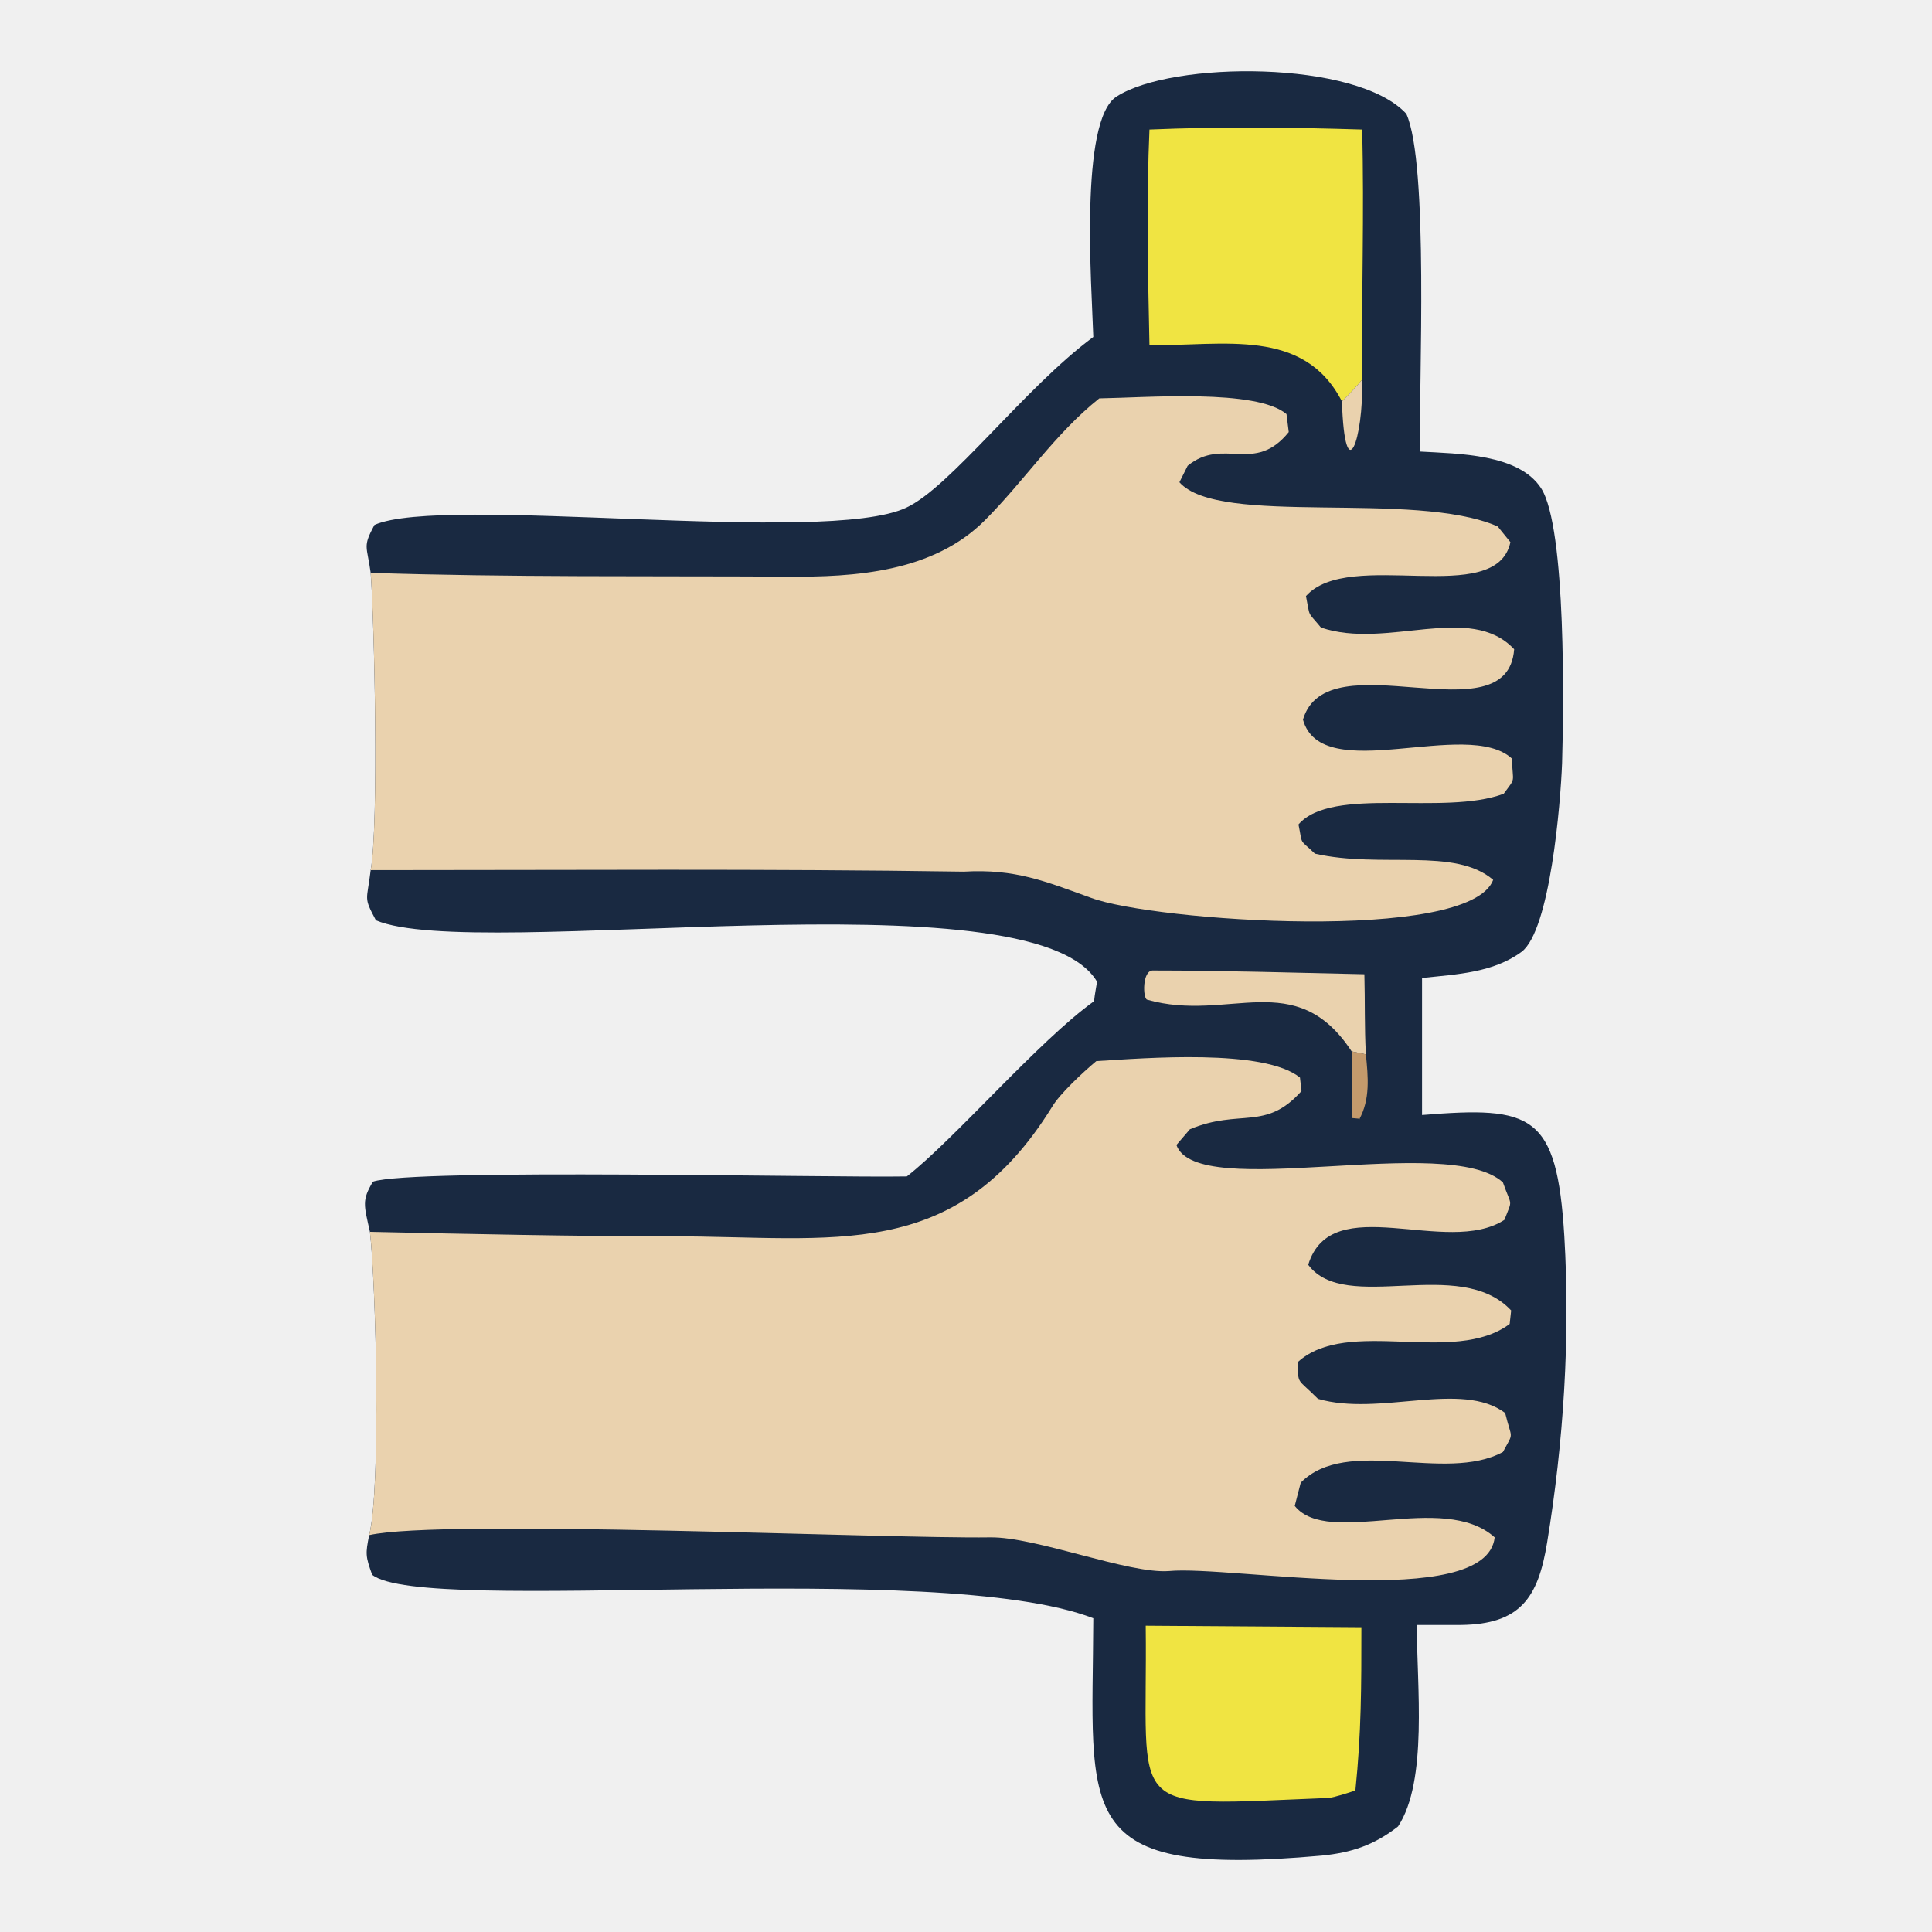
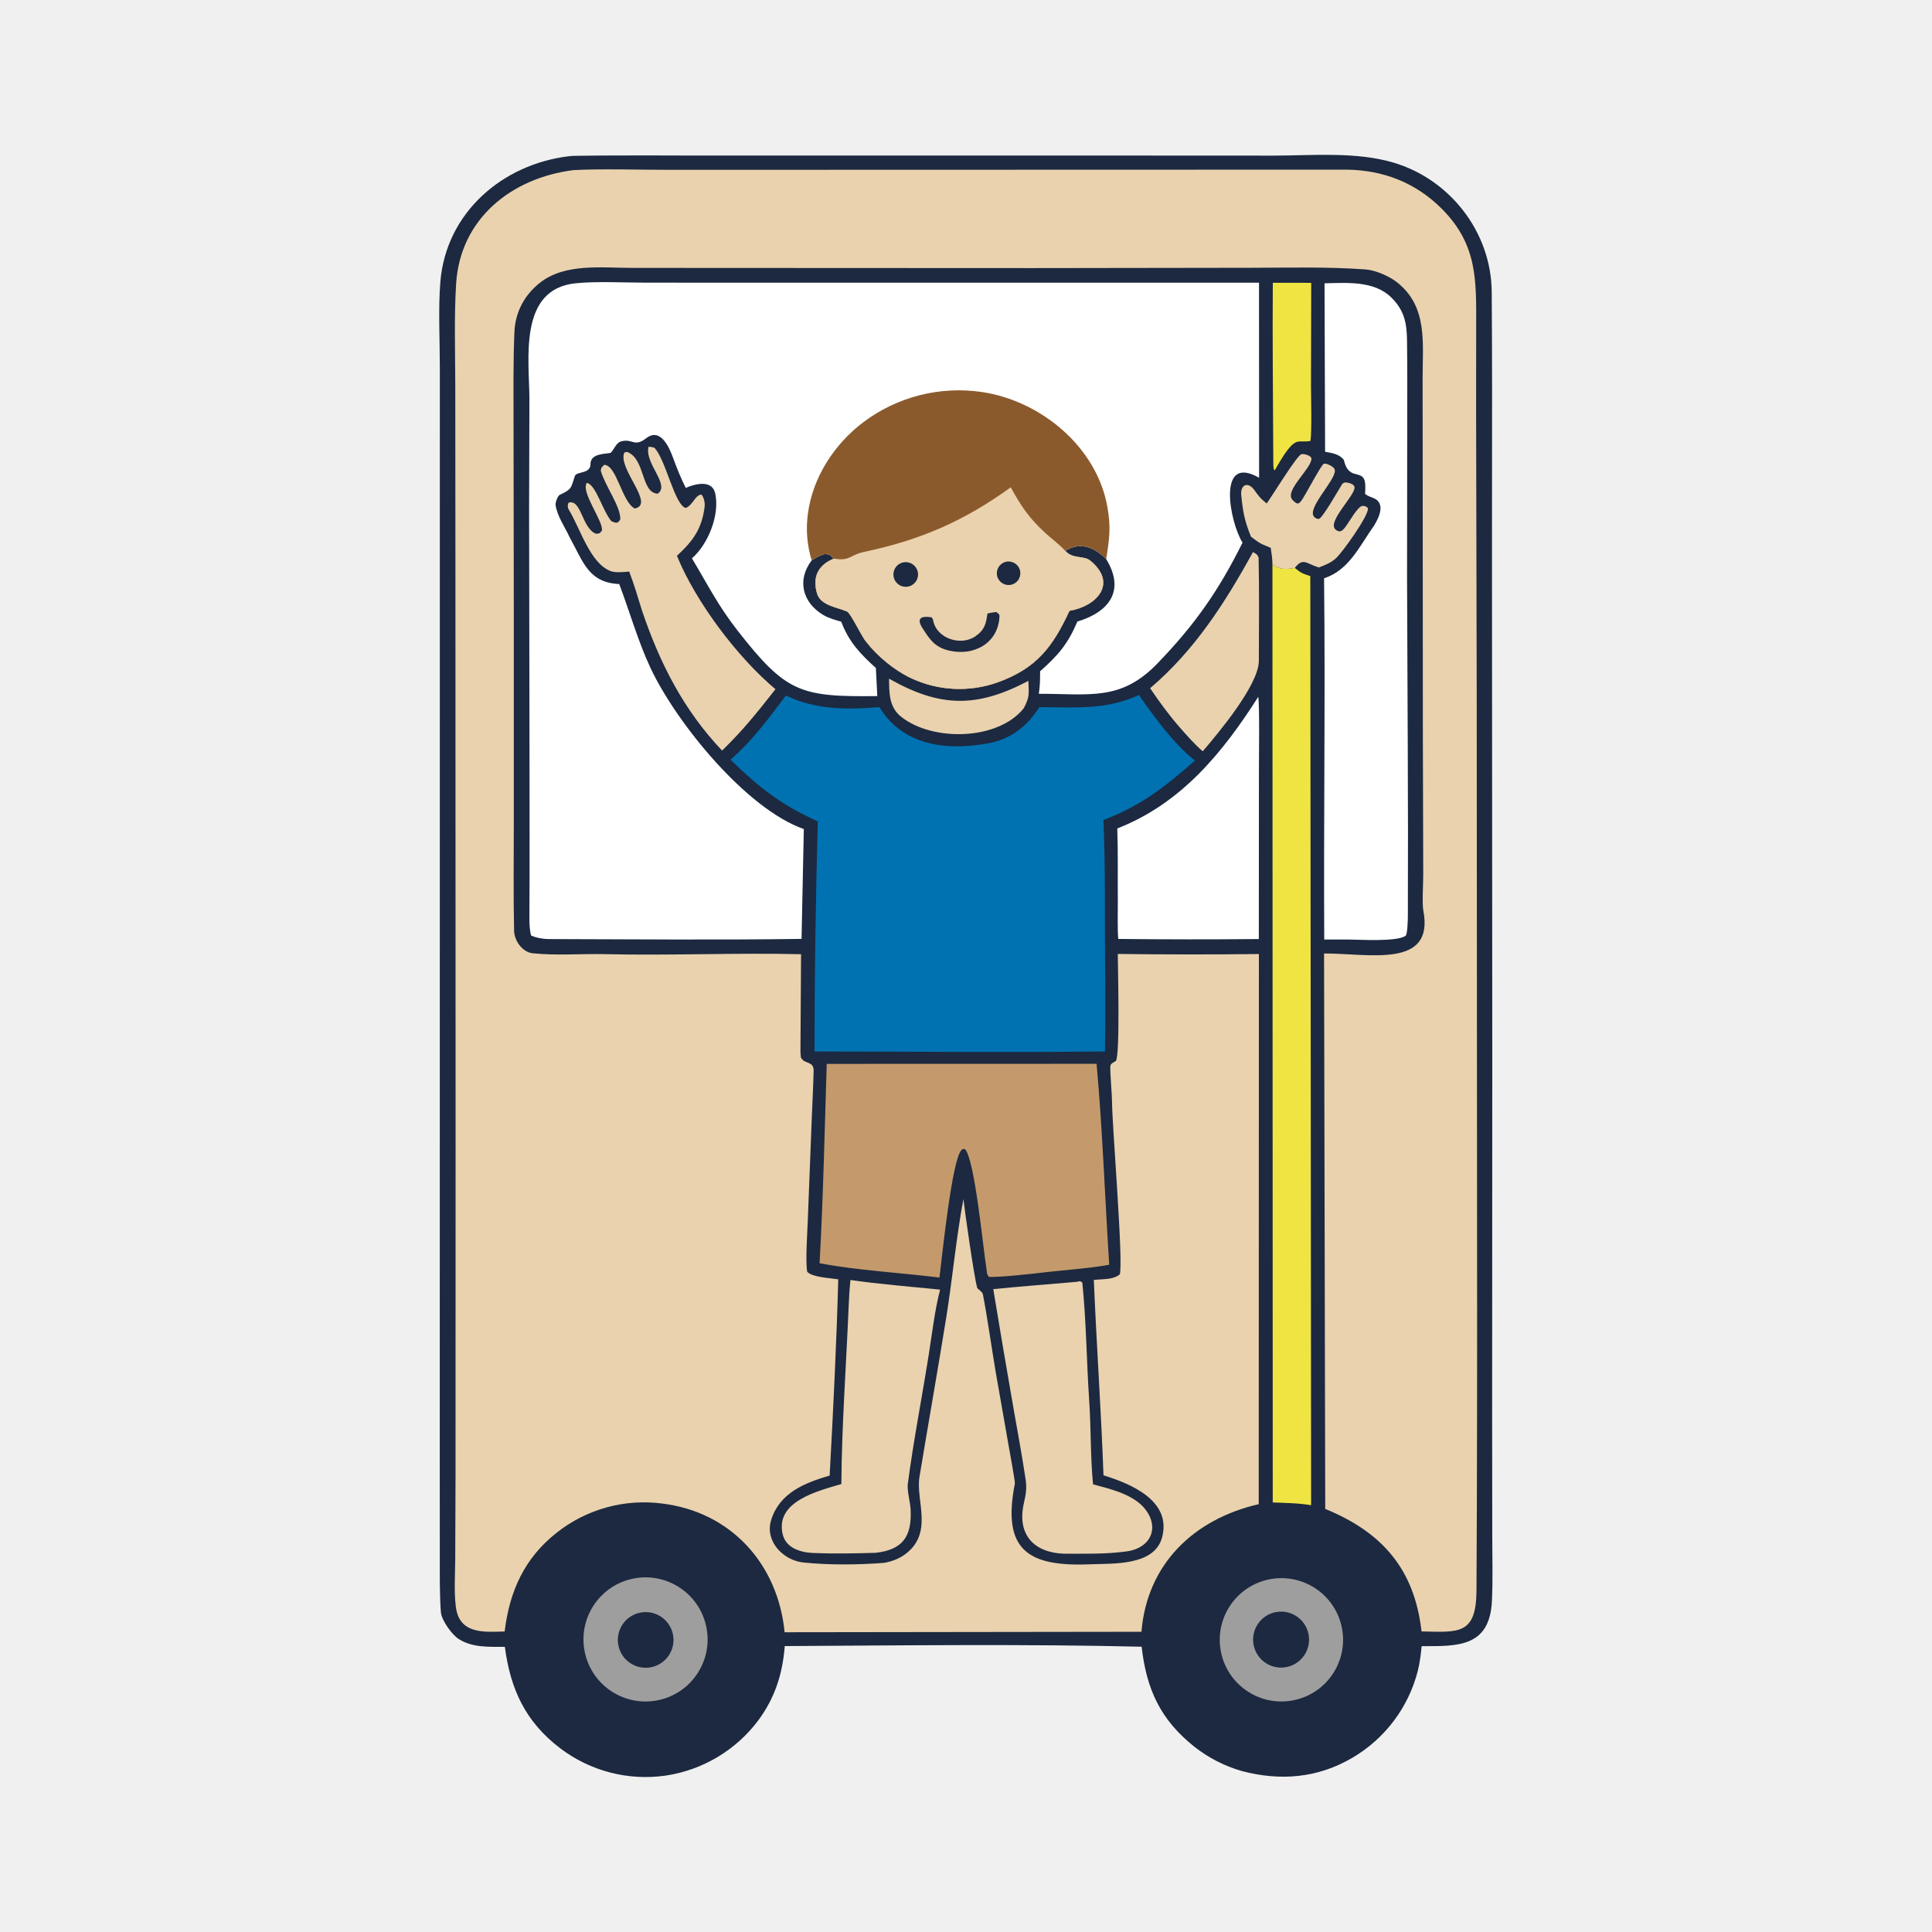
- <svg xmlns="http://www.w3.org/2000/svg" viewBox="1577 455.8 258 258">
-   <path fill="#192941" d="M 1723.0 500.8 C 1722.8 494.2 1721.1 471.9 1726.1 468.7 C 1733.5 463.9 1758.2 463.8 1764.8 471.0 C 1767.8 477.6 1766.5 506.9 1766.6 516.1 C 1771.8 516.4 1779.8 516.4 1782.8 521.0 C 1786.2 526.3 1785.8 550.8 1785.6 557.7 C 1785.4 563.1 1784.0 580.0 1780.2 582.9 C 1776.4 585.7 1771.6 585.9 1766.9 586.4 L 1766.9 604.7 C 1781.6 603.5 1784.9 604.5 1785.9 620.9 C 1786.7 634.5 1785.8 648.4 1783.6 661.8 C 1782.4 669.2 1780.0 672.7 1772.1 672.8 C 1770.1 672.8 1768.1 672.8 1766.2 672.8 C 1766.2 680.9 1767.7 693.6 1763.7 699.7 C 1760.5 702.2 1757.5 703.2 1753.5 703.6 C 1719.9 706.6 1722.9 698.3 1723.0 671.9 C 1701.9 663.8 1633.7 671.6 1626.7 666.1 C 1625.8 663.6 1625.8 663.3 1626.3 660.8 C 1627.9 654.5 1627.2 627.2 1626.4 620.3 C 1625.6 616.7 1625.3 616.1 1626.8 613.6 C 1632.1 611.8 1688.0 613.1 1698.1 612.9 C 1704.5 607.9 1715.7 594.8 1723.1 589.5 C 1723.2 588.5 1723.4 587.6 1723.5 586.9 C 1714.8 572.1 1640.7 584.4 1627.2 578.7 C 1625.5 575.5 1626.0 576.2 1626.5 572.0 C 1627.6 566.0 1627.0 538.8 1626.5 532.3 C 1626.0 528.6 1625.4 528.9 1627.0 525.9 C 1636.2 521.8 1687.2 528.7 1698 523.6 C 1703.9 520.9 1713.8 507.6 1723.0 500.8 z" />
-   <path fill="#EAD2AE" d="M 1723.4 597.5 C 1729.9 597.1 1745.8 595.8 1750.6 599.7 L 1750.8 601.5 C 1746.0 606.9 1742.6 603.8 1735.9 606.6 L 1734.1 608.7 C 1736.8 616.4 1770.4 607.0 1777.7 613.7 C 1778.9 617.1 1779.0 615.8 1777.9 618.7 C 1770.2 623.7 1754.8 614.6 1751.7 624.7 C 1756.7 631.4 1771.9 623.4 1778.8 630.8 L 1778.6 632.6 C 1771.1 638.2 1757.0 631.6 1750.3 637.7 C 1750.4 640.8 1750.1 639.7 1753.0 642.6 C 1761.2 645.0 1772.2 640.1 1778.0 644.5 C 1778.9 648.2 1779.2 646.9 1777.7 649.7 C 1769.9 653.9 1756.9 647.5 1750.7 653.8 L 1749.9 656.9 C 1754.4 662.5 1769.7 654.9 1776.6 661.1 C 1775.5 671.1 1741.3 664.8 1733.1 665.6 C 1727.7 666.0 1715.3 661.0 1709.2 661.1 C 1695.1 661.3 1636.1 658.6 1626.3 660.8 C 1627.9 654.5 1627.2 627.2 1626.4 620.3 C 1639.8 620.6 1654.2 620.9 1666.6 620.9 C 1688.4 620.9 1704.5 624.6 1717.5 603.6 C 1718.5 601.9 1721.6 599.0 1723.4 597.5 z" />
-   <path fill="#EAD2AE" d="M 1723.8 509.0 C 1730.1 508.9 1744.8 507.7 1748.8 511.1 L 1749.1 513.5 C 1744.5 519.2 1740.4 514.1 1735.6 518.0 L 1734.5 520.2 C 1739.8 526.2 1765.8 521.2 1777.0 526.1 L 1778.7 528.2 C 1776.8 537.1 1757.2 528.9 1751.4 535.4 C 1752.0 538.4 1751.5 537.3 1753.4 539.6 C 1762.2 542.6 1773.3 536.2 1779.2 542.5 C 1778.3 554.5 1754.2 541.0 1751.0 551.9 C 1753.5 560.9 1772.9 551.6 1778.9 557.1 C 1779.0 560.5 1779.5 559.5 1777.8 561.8 C 1769.8 564.8 1754.9 560.7 1750.4 565.9 C 1751.0 568.8 1750.4 567.7 1752.6 569.8 C 1761.4 571.8 1771.3 568.9 1776.4 573.3 C 1773.2 581.8 1731 578.8 1722.7 575.7 C 1716.6 573.5 1712.6 571.8 1705.7 572.2 C 1679.3 571.8 1652.9 572.0 1626.5 572.0 C 1627.6 566.0 1627.0 538.8 1626.5 532.3 C 1645.0 532.9 1663.5 532.7 1682.0 532.8 C 1691.2 532.9 1701.6 532.2 1708.5 525.3 C 1713.8 520.0 1717.9 513.7 1723.8 509.0 z" />
-   <path fill="#F0E442" d="M 1730.5 473.1 C 1739.9 472.7 1749.4 472.8 1758.9 473.1 C 1759.2 484.2 1758.8 495.4 1758.9 506.5 C 1758 507.6 1757.2 508.4 1756.2 509.4 C 1751.1 499.5 1740.4 502.0 1730.5 501.9 C 1730.3 493.2 1730.1 481.8 1730.5 473.1 z" />
-   <path fill="#F0E442" d="M 1730.0 672.9 L 1758.8 673.1 C 1758.8 681.0 1758.8 687.1 1758.0 694.9 C 1757.1 695.2 1755.3 695.8 1754.4 695.9 C 1726.6 697.0 1730.3 698.5 1730.0 672.9 z" />
-   <path fill="#EAD2AE" d="M 1757.5 596.2 C 1750.0 584.8 1741.1 592.4 1730.2 589.3 C 1729.6 589.2 1729.5 585.3 1731.0 585.4 C 1740.2 585.4 1749.9 585.7 1759.2 585.9 C 1759.3 589.6 1759.2 592.9 1759.4 596.6 L 1757.5 596.2 z" />
-   <path fill="#EAD2AE" d="M 1756.2 509.4 C 1757.2 508.4 1758 507.6 1758.9 506.5 C 1759.1 514.5 1756.6 521.4 1756.2 509.4 z" />
-   <path fill="#C49A6C" d="M 1757.5 596.2 L 1759.4 596.6 C 1759.7 599.6 1760.0 602.6 1758.5 605.3 L 1758.6 605.2 L 1757.5 605.1 C 1757.5 605.1 1757.6 597.6 1757.5 596.2 z" />
+ <svg xmlns="http://www.w3.org/2000/svg" viewBox="254.95 309.95 1538.1 1538.1">
+   <path fill="#1C2940" d="M707.564 434.369c1.547-.255 3.313-.336 4.879-.36 42.245-.638 84.711-.091 126.978-.218l289.089-.014 140.17.067c31.12-.08 65.72-3.266 95.48 5.51 45.36 13.379 78.08 55.649 78.37 103.105.16 25.587.3 51.252.29 76.904l-.08 136.378.24 397.779-.11 284.73.1 95.85c.02 16.75.52 33.64-.27 50.37-1.76 37.18-27.7 36.04-55.96 36.01-.55 6.21-1.48 13.33-2.97 19.36a112.4 112.4 0 0 1-52.1 69.47c-27.67 16.28-57.38 18.68-87.98 10.63a110.8 110.8 0 0 1-38.02-19.49c-27.1-21.62-38.02-45.91-41.84-79.52-91.76-2.22-191.837-1.04-284.118-.51-1.751 22.11-7.732 41.07-21.049 59.11a112.9 112.9 0 0 1-73.788 44.01 112.3 112.3 0 0 1-83.883-21.72c-27.807-21.1-39.686-47.16-44.117-80.77-12.762-.13-25.465.81-36.579-6.15-5.786-3.62-13.883-15.27-14.358-21.48-1.053-13.78-.829-29.86-.851-43.8l-.041-84.22.041-300.6.02-426.52.014-135.429c.007-21.413-1.345-47.574.413-68.631 4.606-55.183 49.524-93.464 102.03-99.851" />
+   <path fill="#EAD2AE" d="M711.51 445.378c22.231-1.197 52.524-.214 75.268-.229l150.573-.036 389.359-.11c29.43.277 55.5 10.419 76.29 31.374 28.51 28.725 27.19 57.379 27.16 94.057l-.05 66.455.48 226.502.28 434.749c.1 92.65.04 185.28-.46 277.92-.19 35.38-13.91 33.4-43.76 32.68-5.6-49.62-31.38-78.99-76.66-97.52l-.94-442.19c35.7-.12 88.04 12.42 79.03-34.19-1.06-5.44-.05-22.16-.07-28.7l-.3-114.464-.12-207.468-.08-71.857c-.1-29.014 4.56-58.407-20.81-77.995-6.12-4.728-16.88-9.35-24.73-9.917-30.1-2.178-60.71-1.36-90.92-1.304l-173.27.245-244.683-.109-75.069-.039c-24.102-.031-53.36-3.872-73.263 11.855-12.243 9.675-19.576 23.274-20.263 38.959-1.102 25.169-.702 50.552-.711 75.774l.204 147.704.007 166.413c-.032 28.948-.378 57.933.217 86.873.167 8.12 6.625 17.22 14.923 18.07 18.965 1.95 38.588.25 57.729.69 51.793 1.2 104.081-1.2 155.819.04l-.462 73.64c-.082 3.58-.05 4.96.3 8.52 2.009 3.79 4.667 3.22 8.108 5.49 1.51.99 2.118 3.11 2.077 4.84-.294 12.46-.992 25.61-1.495 38.02l-3.265 83.75c-.387 9.37-1.825 30.54-.359 38.59 4.137 4.39 17.618 4.87 24.702 5.98-1.335 50.11-4.082 106.09-6.859 156.24-19.74 5.78-39.73 13.63-46.521 35.27-5.356 17.06 9.655 32.28 25.629 33.93 20.156 2.08 43.656 1.9 63.968.31 5.73-.92 11.489-2.96 16.184-6.25 24.066-16.85 9.123-43.13 12.238-62.03 7.004-42.49 14.515-84.61 21.345-127.12 5.02-31.17 7.87-63.52 13.67-94.26.94 8.97 8.67 63.24 11.05 71 1.29 1.06 4.14 3.25 4.44 4.8 3.71 19.23 6.81 41.75 10.02 60.87l10.26 58.41c.88 4.95 5.46 29.99 5.19 31.39-10.39 52.89 10.15 66.42 60.15 64.3 17.18-.73 50.64 1.53 56.94-21.04 8.25-29.58-25.03-43.15-46.54-49.78-1.89-52.02-5.54-103.76-7.7-155.53 6.98-.86 15.29-.01 20.64-4.42 3.08-8.91-6.09-118.69-6.13-136.95-.01-5.94-1.49-21.36-1.38-28.38.03-2.58 2.05-3.1 4.41-4.58 3.44-4.46 1.58-73.98 1.55-85.22 37.44.49 74.89.51 112.33.07l-.14 437.96c-51.55 11.93-88.9 47.48-93.36 101.61l-284.09.37c-5.247-54.15-42.536-95.73-97.337-102.45a111.95 111.95 0 0 0-84.092 23.19c-25.788 20.27-37.636 46.8-41.439 78.66-16.368.44-36.188 2.41-38.899-19.85-1.457-11.97-.559-25.23-.457-37.39l.237-64.83.057-263.47-.134-454.446-.119-150.728c-.022-26.889-1-55.513.666-82.238 3.222-51.689 43.907-84.236 93.437-90.48" />
+   <path fill="#FFFFFF" d="M893.074 1057.42c-67.04.95-134.527.32-201.594.14-4.168-.01-9.944-1.08-13.677-2.82-1.091-3.23-1.411-9.57-1.391-13.08.268-45.007.102-90.043.084-135.047l-.321-190.294.25-88.805c-.105-31.212-9.086-87.308 36.7-92.035 16.645-1.718 38.998-.497 56.099-.501l111.808.024 376.238.014.07 155.3c-34.17-19.682-23.23 35.878-13.19 51.636-19.07 38.383-38.08 65.51-67.92 96.357-29 29.979-53.59 23.967-94.25 23.978 1.01-6.969.99-10.918 1.01-17.945 14.37-12.652 22.13-21.748 29.67-39.546 25.51-7.689 38.21-24.736 22.99-49.677-9.22-9.385-20.51-14.218-32.62-6.618 6.34 6.883 14.62 3.428 19.93 7.791 22.2 18.264 4.83 36.418-16.58 39.936-13.42 28.86-26.17 45.777-57.3 57.014a90.7 90.7 0 0 1-69.531-3.737c-12.857-6.185-26.387-17.347-35.104-28.736-3.291-3.476-12.09-22.563-15.148-23.96-7.483-3.419-21.056-4.584-23.93-14.528-3.969-13.739 1.567-22.797 13.48-27.63-3.862-3.24-2.394-2.87-6.866-3.736-4.566 1.134-6.832 2.787-10.827 5.138-11.93 15.645-7.414 33.551 9.243 43.516 4.36 2.608 9.431 3.884 14.281 5.328 6.043 16.085 15.181 25.648 27.571 36.856l1.127 22.366c-61.147.746-72.465-2.598-111.031-51.891-15.799-20.194-23.736-36.429-36.546-57.792 12.813-10.996 22.395-34.581 18.512-51.792-2.462-10.911-15.869-7.632-23.408-4.259-3.92-7.757-7.246-16.052-10.231-24.241-3.028-8.31-9.995-24.035-21.277-15.308-9.582 7.413-10.517.099-19.847 2.466-4.135 1.052-5.616 6.518-8.516 9.211-5.039.997-15.332.455-15.986 8.292.602 8.813-11.102 6.142-12.446 10.108-3.278 9.678-1.99 10.268-12.126 15.048-1.387.654-3.49 5.986-3.228 7.902 1.228 8.99 7.501 17.707 11.268 25.958 10.604 18.937 14.73 36.029 39.405 37.096 8.29 21.827 15.058 45.922 25.008 67.02 20.606 43.691 76.179 112.01 121.956 128.04z" />
+   <path fill="#8B5A2C" d="M901.154 756.053a85.9 85.9 0 0 1-3-37.289c3.808-28.786 20.991-55.21 43.956-72.583a126.44 126.44 0 0 1 94.53-24.138c47.06 6.972 91.53 43.804 99.94 91.56 2.93 16.642 1.58 24.832-.93 41.516-9.22-9.385-20.51-14.218-32.62-6.618 6.34 6.883 14.62 3.428 19.93 7.791 22.2 18.264 4.83 36.418-16.58 39.936-13.42 28.86-26.17 45.777-57.3 57.014a90.7 90.7 0 0 1-69.531-3.737c-12.857-6.185-26.387-17.347-35.104-28.736-3.291-3.476-12.09-22.563-15.148-23.96-7.483-3.419-21.056-4.584-23.93-14.528-3.969-13.739 1.567-22.797 13.48-27.63-3.862-3.24-2.394-2.87-6.866-3.736-4.566 1.134-6.832 2.787-10.827 5.138" />
+   <path fill="#EAD2AE" d="M1059.6 697.912c8.45 15.328 14.66 24.588 27.81 36.601 4.19 3.826 12.45 10.207 15.62 13.988 6.34 6.883 14.62 3.428 19.93 7.791 22.2 18.264 4.83 36.418-16.58 39.936-13.42 28.86-26.17 45.777-57.3 57.014a90.7 90.7 0 0 1-69.531-3.737c-12.857-6.185-26.387-17.347-35.104-28.736-3.291-3.476-12.09-22.563-15.148-23.96-7.483-3.419-21.056-4.584-23.93-14.528-3.969-13.739 1.567-22.797 13.48-27.63 12.867 2.282 12.656-2.944 23.84-5.288 44.949-9.422 79.813-24.584 116.913-51.451" />
+   <path fill="#1C2940" d="M1047.88 797.157c1.31.661 2.86 1.726 2.79 3.349-.93 21.732-20.57 31.998-40.17 27.392-11.854-2.785-15.709-9.479-21.432-18.336-4.64-7.631-.518-9.367 7.357-8.192.856.536 1.249 1.636 1.432 2.576 2.753 14.394 21.973 20.552 33.493 12.654 7.57-5.199 8.56-10.056 9.69-18.016.07-.537 5.45-1.17 6.84-1.427m-75.989-38.764a9.82 9.82 0 1 1 7.769 18.031 9.82 9.82 0 0 1-12.655-5.237 9.82 9.82 0 0 1 4.886-12.794m83.199-.988c4.96-1.564 10.25 1.216 11.77 6.189a9.366 9.366 0 0 1-6.29 11.717c-4.92 1.465-10.11-1.318-11.62-6.234-1.5-4.916 1.24-10.127 6.14-11.672" />
+   <path fill="#0072B1" d="M1082.42 872.899c28.77.129 52.87 2.467 79.25-9.666 12.15 17.561 27.98 39.06 44.57 52.256-24.68 21.463-42.11 35.442-72.83 47.334 1.68 36.407.91 79.707 1.32 116.677q.33 33.765-.09 67.53c-76.36.94-154.738.04-231.255.03q.117-91.576 2.616-183.117c-29.855-13.755-46.164-26.574-69.496-49.188 18.195-15.939 29.673-32.004 44.142-51.108 23.426 11.43 48.943 11.399 74.386 9.218 18.673 30.65 52.697 34.828 85.987 28.995 18.23-3.194 31.51-13.329 41.4-28.961" />
+   <path fill="#C49A6C" d="m913.111 1156.92 214.849-.06c4.65 50.95 6.74 108.37 10.05 159.96-13.71 2.71-36.75 4.31-51.07 6.01-10.7 1.28-34.45 3.94-44.6 3.71-2.08-2.4-1.49-2.72-2.05-6.45-2.64-15.94-9.28-87.07-17.06-95.23-1.67-.17-1.48-.51-2.66.51-7.75 6.71-15.71 86.01-17.7 101.66-31.477-3.91-64.293-5.55-95.435-11.39 2.862-52.01 4.079-106.51 5.676-158.72" />
+   <path fill="#FFFFFF" d="M1309.43 535.5c17.86-.443 39.5-2.12 53.08 11.208 10.7 10.495 12.45 20.813 12.61 34.871.26 21.506.17 43.069.14 64.535l-.13 124.456c.28 89.186 1.02 178.549.65 267.74-.01 2.8-.19 15.55-1.88 16.69-7.25 4.86-35.85 3.01-45.4 2.91l-19.3-.01c-.53-95.852.93-191.5-.14-287.536 20.19-6.677 28.23-25.851 40.13-42.428 2.58-4.506 6.23-11.428 4.2-16.676-2.13-5.498-7.14-4.519-11.66-8.076l.17-4.107c.75-18.36-11.99-4.758-16.63-21.203l-.53-1.946c-3.88-4.584-9.08-5.26-14.85-6.319z" />
+   <path fill="#F0E442" d="M1267.97 759.638c6.13 3.695 10.39 3.654 17.78 2.415 5.17 4.244 5.74 4.316 12.36 6.551l.64 739.706c-9.36-1.73-20.87-1.85-30.54-2.22z" />
+   <path fill="#EAD2AE" d="M931.987 1328.95c21.822 3.26 49.104 5.42 71.393 7.7-4.151 15.72-6.451 35.39-9.048 51.85-5.412 34.31-12.251 68.87-16.707 103.3-.574 4.43 2.024 14.68 2.283 19.75 1.106 21.64-6.291 32.29-28.001 34.63-16.572.47-33.093.83-49.687.13-9.812-.41-21.541-3.88-24.148-14.83-6.27-26.33 28.102-34.53 46.702-40.07.318-47.35 3.911-95.04 5.849-142.38.275-6.72.694-13.38 1.364-20.08m179.913 1.52c3.62-.51 2.24-1.03 4.69.51 3.2 30.93 3.41 63.45 5.52 94.59 1.48 21.87.88 44.26 3.04 66.1 13.24 3.48 29.06 7.37 38.81 16.75 14.9 14.93 9.1 33.8-12.42 36.68-16.8 2.25-32.87 1.75-49.7 1.78-23.71-.89-37.38-15.12-31.8-40.08 1.7-7.64 2.51-11.75 1.35-19.51-2.77-18.52-6.2-36.9-9.43-55.32-5.58-31.88-10.99-63.79-16.25-95.73 21.88-2.17 44.25-3.88 66.19-5.77" />
+   <path fill="#FFFFFF" d="M1256.66 864.723c1.15 6.773.55 48.797.55 58.157l-.09 134.66c-37.29.35-74.58.32-111.87-.08-.77-6.95-.32-21.85-.38-29.11-.15-19.65.23-39.175-.42-58.863 50.83-19.777 84.02-60.444 112.21-104.764" />
+   <path fill="#EAD2AE" d="M771.284 665.584c2.268.142 2.346.241 4.579.771 9.279 9.608 16.021 45.63 25.063 48.004 5.959-2.499 7.411-10.471 12.47-10.654 1.98 2.197 2.87 6.573 2.547 9.324-2.134 18.197-9.632 27.931-22.088 39.402 15.082 36.943 48.442 81.11 78.451 106.203-14.462 18.425-25.749 32.596-42.497 48.88-30.671-32.4-49.576-69.532-63.731-111.413-3.279-10.801-6.224-20.522-10.207-31.113-3.533.293-10.668 1.088-14.395-.233-16.725-5.929-24.605-34.278-33.566-48.797-1.265-2.049-1.122-3.983-.277-5.849 10.349-2.979 10.377 20.416 21.935 24.844 3.703-.707 2.249.181 4.585-2.635 1.299-7.375-17.168-30.834-11.967-37.98 7.442 1.751 12.647 22.775 19.562 30.583 3.88 1.575 4.825 1.963 7.016-1.359.544-10.153-12.081-26.65-15.539-38.885.719-3.362.048-1.769 2.683-4.653 10.017-.026 14.093 29.533 24.365 34.736 16.733-3.115-14.135-32.228-8.208-44.595l2.136-.444c14.755 5.604 10.803 32.595 24.396 33.266 10.142-7.176-10.732-24.012-7.313-37.403" />
+   <path fill="#9E9E9E" d="M758.547 1566.81c26.803-5.73 53.148 11.45 58.712 38.29 5.565 26.84-11.776 53.08-38.647 58.48-26.64 5.35-52.603-11.81-58.12-38.42-5.517-26.6 11.483-52.67 38.055-58.35" />
+   <path fill="#1C2940" d="M763.854 1593.97c11.644-2.77 23.382 4.21 26.51 15.76s-3.485 23.5-14.935 26.99a22.15 22.15 0 0 1-21.908-5.33 22.157 22.157 0 0 1 10.333-37.42" />
+   <path fill="#9E9E9E" d="M1267.05 1567.01c26.66-4.43 51.88 13.51 56.44 40.15 4.56 26.63-13.27 51.94-39.88 56.62-26.79 4.72-52.3-13.25-56.89-40.06-4.59-26.82 13.5-52.25 40.33-56.71" />
+   <path fill="#1C2940" d="M1270.73 1593.38c11.98-2.25 23.55 5.54 25.95 17.49 2.41 11.95-5.24 23.61-17.15 26.18-7.85 1.68-16-.98-21.33-6.98-5.34-6-7.03-14.41-4.43-22.01 2.59-7.59 9.07-13.2 16.96-14.68" />
+   <path fill="#EAD2AE" d="M1252.45 749.46c2.77 1.639 3.08 1.438 4.49 4.221.6 26.428.26 56.017.21 82.375-.04 19.065-32.11 57.343-44.7 72.015-6.56-5.67-12.98-12.985-18.65-19.488-8.14-9.24-16.35-20.546-23.23-30.732 35.43-30.084 59.79-68.126 81.88-108.391m10.95-38.703c4.23-5.781 24.27-38.635 27.7-39.244 1.95-.346 5.12.564 6.7 1.74.57.424 1.17.963 1.2 1.735.25 7.762-21.22 25.165-15.36 32.575.84 1.065 2.98 3.153 4.4 3.228 1.06.056 2.16-1.232 2.75-1.967 3.09-3.873 16.08-29.242 18.16-29.673 2.09-.433 5.63 1.434 7.19 2.734.82.691 1.44 1.509 1.52 2.601.57 8.024-23.16 30.723-16.3 37.149.92.857 2.31 1.637 3.61 1.407 2.77-.488 15.69-23.158 18.11-27.093.57-.922 1.34-1.651 2.43-1.853 1.78-.33 5.06.642 6.53 1.733.58.429 1.09.983 1.25 1.711 1.36 6.197-22.1 27.584-15.17 33.906.9.82 2.14 1.567 3.4 1.518 1.9-.073 3.44-2.103 4.49-3.452 2.77-3.559 9.73-16.275 13.45-16.781 1.16-.156 2.86.262 3.78.977.43.34.73.763.74 1.333.11 6.158-20.4 34.815-25.47 39.361-4.31 3.864-8.38 5.263-13.66 7.334-10.5-3.393-12.44-7.985-19.1.317-7.39 1.239-11.65 1.28-17.78-2.415-.13-6.126-.53-7.435-1.38-13.548-8.69-3.647-7.76-2.899-15.68-8.818-5.13-12.503-6.49-19.884-7.79-33.281-.76-7.893 5.02-10.92 10.16-4.278 3.59 5.014 5.16 7.192 10.12 11.044" />
+   <path fill="#F0E442" d="m1268.26 535.071 30.57.042-.17 82.303c.03 9.153.75 35.542-.41 43.537-9.42 1.93-10.95-3.84-21.14 11.294-1.76 2.614-3.76 6.051-5.42 8.859-.61 1.348-1.19 2.13-1.98 3.382-1.38-1.438-.95-4.927-1.07-7.583-.16-47.06-.75-94.853-.38-141.834" />
+   <path fill="#EAD2AE" d="M962.717 850.249c40.773 23.129 69.943 23.351 110.943 1.751.38 10.054 1.14 12.756-3.64 21.721-20.57 25.945-72.9 26.722-97.803 6.745-9.653-7.743-9.316-19.1-9.5-30.217" />
</svg>
